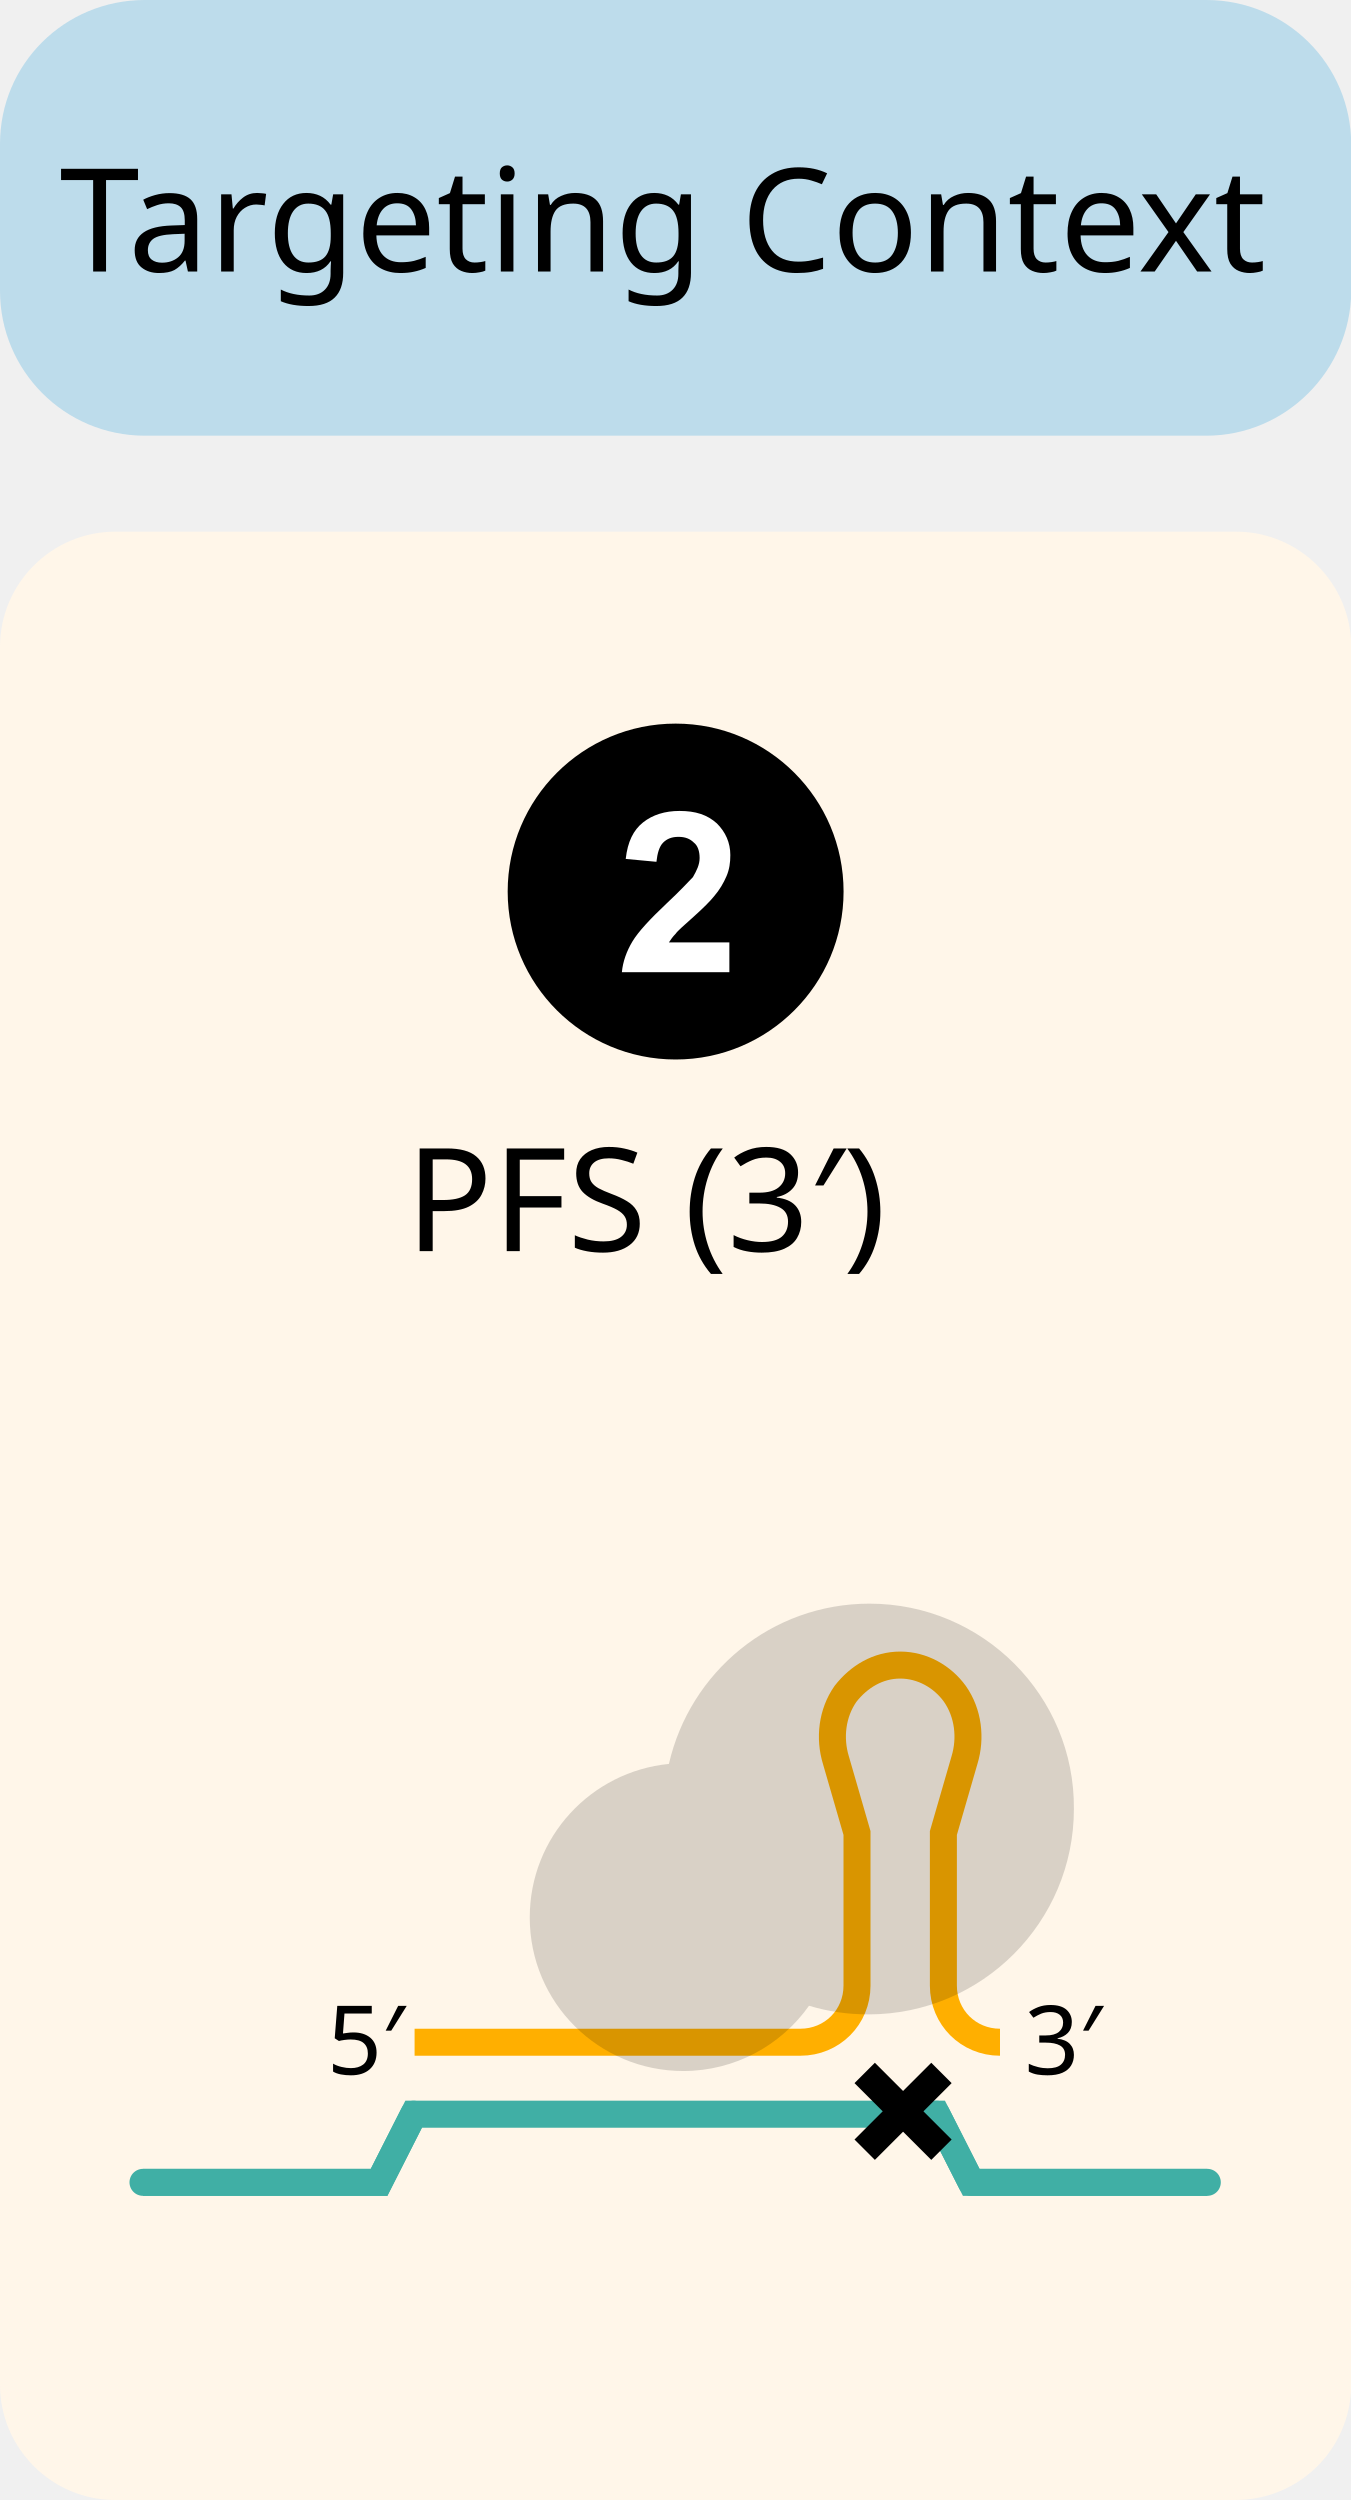
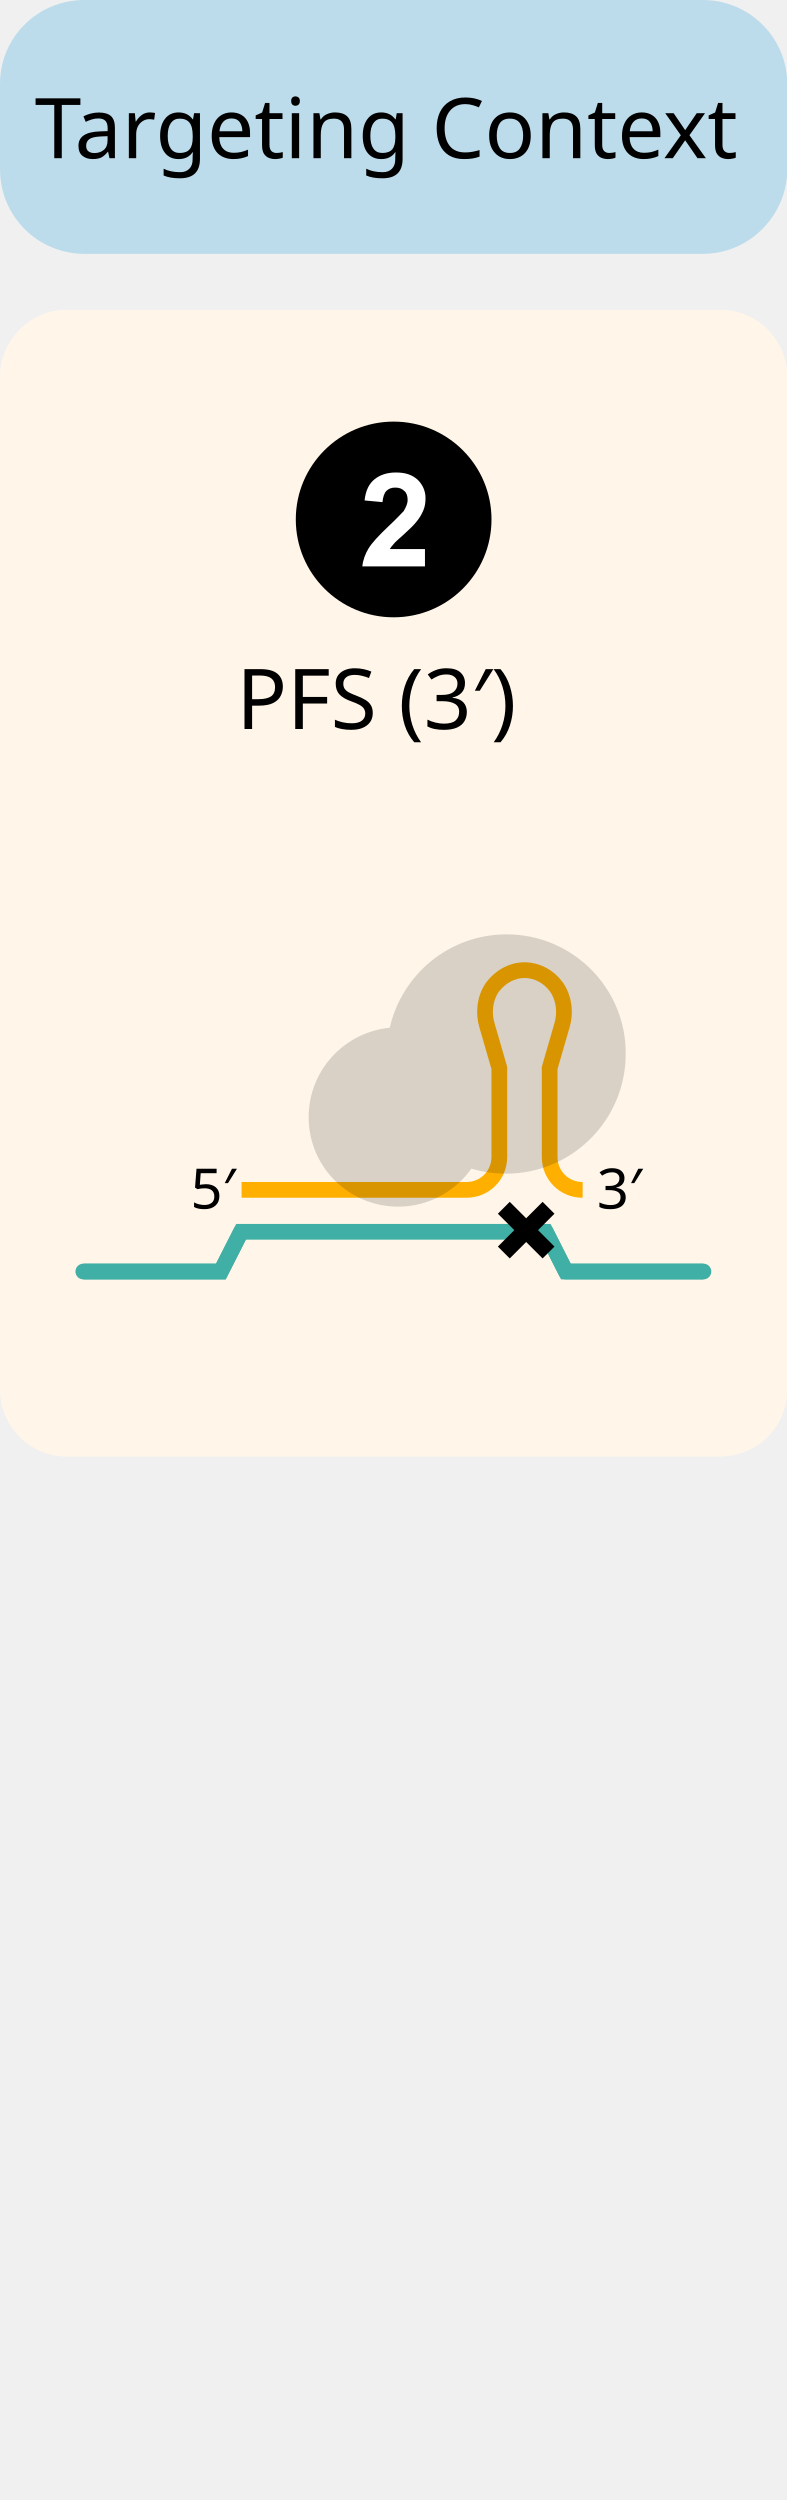
- <svg xmlns="http://www.w3.org/2000/svg" xmlns:xlink="http://www.w3.org/1999/xlink" version="1.1" id="Layer_1" x="0px" y="0px" viewBox="0 0 140.7 260.5" style="enable-background:new 0 0 140.7 260.5;" xml:space="preserve">
+ <svg xmlns="http://www.w3.org/2000/svg" xmlns:xlink="http://www.w3.org/1999/xlink" version="1.1" id="Layer_1" x="0px" y="0px" viewBox="0 0 140.7 447.1" style="enable-background:new 0 0 140.7 447.1;" xml:space="preserve">
  <style type="text/css">
	.st0{fill:none;}
	.st1{fill:#40AFA5;}
- 	.st2{fill:#31CAFD;}
- 	.st3{fill:#AAB8F1;}
- 	.st4{fill:#A2B8FF;}
- 	.st5{fill:#00CEDE;}
- 	.st6{fill:#FF0A00;}
- 	.st7{fill:#BEBEBE;}
- 	.st8{fill:#8F7F1D;}
- 	.st9{fill:#A17800;}
- 	.st10{fill:#FE1600;}
- 	.st11{fill:#C0BCBC;}
- 	.st12{fill:#CFB7BE;}
- 	.st13{fill:#BFBBC9;}
- 	.st14{fill:url(#SVGID_1_);}
- 	.st15{fill:#5857FF;}
- 	.st16{fill:#D31159;}
- 	.st17{fill:#FFAF00;}
- 	.st18{fill:#A09C9A;}
- 	.st19{fill:#006CDE;}
- 	.st20{fill:#6A6B7A;}
- 	.st21{fill:#D6BD0F;}
- 	.st22{fill:#A699AB;}
- 	.st23{fill:#0072BF;}
- 	.st24{fill:#80674E;}
- 	.st25{fill:#F2B300;}
- 	.st26{fill:#4DAAB8;}
- 	.st27{fill:#007B83;}
- 	.st28{fill:#D02A2A;}
- 	.st29{fill:#FFA5AF;}
- 	.st30{fill:#FFF7EA;}
- 	.st31{fill:#FFF7EB;}
- 	.st32{fill:#FFF6F5;}
- 	.st33{fill:#FCFCFC;}
- 	.st34{fill:#8B61FF;}
- 	.st35{fill:#007AFE;}
- 	.st36{fill:#0081DD;}
- 	.st37{fill:#65838D;}
- 	.st38{fill:#00FFB7;}
- 	.st39{fill:#F0DFA8;}
- 	.st40{fill:#FFD8C5;}
- 	.st41{fill:#89F0FF;}
- 	.st42{fill:#BDDCEB;}
- 	.st43{font-family:'Arial-BoldMT';}
- 	.st44{font-size:15px;}
- 	.st45{opacity:0.15;}
- 	.st46{fill:#FFF6E9;}
- 	.st47{fill:none;stroke:#FFAF00;stroke-width:2.256;stroke-miterlimit:10;}
- 	.st48{fill:none;stroke:#D31159;stroke-width:2.814;stroke-miterlimit:10;}
- 	.st49{fill:none;stroke:#5857FF;stroke-width:2.814;stroke-miterlimit:10;}
- 	.st50{fill:none;stroke:#D31159;stroke-width:2.814;stroke-linecap:round;stroke-miterlimit:10;}
- 	.st51{fill:none;stroke:#5857FF;stroke-width:2.814;stroke-linecap:round;stroke-miterlimit:10;}
- 	.st52{fill:none;stroke:#D31159;stroke-width:2.814;stroke-linecap:round;stroke-linejoin:round;stroke-miterlimit:10;}
- 	.st53{fill:none;stroke:#5857FF;stroke-width:2.814;stroke-linecap:round;stroke-linejoin:round;stroke-miterlimit:10;}
- 	.st54{stroke:#000000;stroke-width:1.492;stroke-miterlimit:10;}
- 	.st55{fill:#FFFFFF;}
- 	.st56{fill:none;stroke:#31CAFD;stroke-width:2.5;stroke-miterlimit:10;}
- 	.st57{fill:none;stroke:#FFAF00;stroke-width:2.5;stroke-miterlimit:10;}
- 	.st58{fill:none;stroke:#FF0A00;stroke-width:2.5;stroke-miterlimit:10;}
- 	.st59{fill:none;stroke:#00FFB7;stroke-width:2.5;stroke-miterlimit:10;}
- 	.st60{fill:none;stroke:#8B61FF;stroke-width:2.5;stroke-miterlimit:10;}
- 	.st61{fill:none;stroke:#BEBEBE;stroke-width:2.5;stroke-miterlimit:10;}
- 	.st62{fill:none;stroke:#FF0A00;stroke-width:4.5;stroke-miterlimit:10;}
- 	.st63{fill:none;stroke:#BEBEBE;stroke-width:4.5;stroke-miterlimit:10;}
- 	.st64{fill:none;stroke:#000000;stroke-width:2.5;stroke-miterlimit:10;}
- 	.st65{fill:#413F40;stroke:#003953;stroke-width:5.431579e-02;stroke-miterlimit:10;}
- 	.st66{fill:none;stroke:#D31159;stroke-width:2;stroke-miterlimit:10;}
- 	.st67{fill:none;stroke:#5857FF;stroke-width:2;stroke-miterlimit:10;}
- 	.st68{fill:none;stroke:#D31159;stroke-width:2;stroke-linecap:round;stroke-miterlimit:10;}
- 	.st69{fill:none;stroke:#5857FF;stroke-width:2;stroke-linecap:round;stroke-miterlimit:10;}
- 	.st70{fill:none;stroke:#D31159;stroke-width:2;stroke-linecap:round;stroke-linejoin:round;stroke-miterlimit:10;}
- 	.st71{fill:none;stroke:#5857FF;stroke-width:2;stroke-linecap:round;stroke-linejoin:round;stroke-miterlimit:10;}
- 	.st72{opacity:0.4;fill:none;stroke:#FFAF00;stroke-width:1.716;stroke-miterlimit:10;}
- 	.st73{opacity:0.5;fill:none;stroke:#FFAF00;stroke-width:2;stroke-miterlimit:10;}
- 	.st74{fill:none;stroke:url(#SVGID_00000133524572433479222550000011333720647990399660_);stroke-width:2;stroke-miterlimit:10;}
- 	.st75{fill:none;stroke:url(#SVGID_00000149359239633849481460000009715608411272680879_);stroke-width:2;stroke-miterlimit:10;}
- 	
- 		.st76{fill:none;stroke:url(#SVGID_00000017508387851423888400000017779130108363420347_);stroke-width:2;stroke-linecap:round;stroke-miterlimit:10;}
- 	
- 		.st77{fill:none;stroke:url(#SVGID_00000148646223484175588620000005017123406394441630_);stroke-width:2;stroke-linecap:round;stroke-linejoin:round;stroke-miterlimit:10;}
- 	.st78{fill:none;stroke:url(#SVGID_00000054233437445109942440000001488849460724142734_);stroke-width:2;stroke-miterlimit:10;}
- 	.st79{fill:none;stroke:url(#SVGID_00000091002619652822199170000008168226163027528119_);stroke-width:2;stroke-miterlimit:10;}
- 	
- 		.st80{fill:none;stroke:url(#SVGID_00000005266169553199241870000008770579778306534037_);stroke-width:2;stroke-linecap:round;stroke-miterlimit:10;}
- 	
- 		.st81{fill:none;stroke:url(#SVGID_00000049221341673119246590000006152191882754865562_);stroke-width:2;stroke-linecap:round;stroke-linejoin:round;stroke-miterlimit:10;}
- 	.st82{fill:none;stroke:url(#SVGID_00000132805251737910756410000005619463728173024907_);stroke-width:2;stroke-miterlimit:10;}
- 	.st83{fill:none;stroke:url(#SVGID_00000036931002115648193570000016410937706930990269_);stroke-width:2;stroke-miterlimit:10;}
- 	
- 		.st84{fill:none;stroke:url(#SVGID_00000059307560764608886750000007077787228438044092_);stroke-width:2;stroke-linecap:round;stroke-miterlimit:10;}
- 	
- 		.st85{fill:none;stroke:url(#SVGID_00000116235835137886574560000016286427912351089336_);stroke-width:2;stroke-linecap:round;stroke-linejoin:round;stroke-miterlimit:10;}
- 	.st86{fill:none;stroke:url(#SVGID_00000165945625176900281900000013724441255445574040_);stroke-width:2;stroke-miterlimit:10;}
- 	.st87{fill:none;stroke:url(#SVGID_00000036957758174668933190000001917674208802347161_);stroke-width:2;stroke-miterlimit:10;}
- 	
- 		.st88{fill:none;stroke:url(#SVGID_00000177455123999889897190000018383494589110390190_);stroke-width:2;stroke-linecap:round;stroke-miterlimit:10;}
- 	
- 		.st89{fill:none;stroke:url(#SVGID_00000099622307785424395210000004723935327413866133_);stroke-width:2;stroke-linecap:round;stroke-linejoin:round;stroke-miterlimit:10;}
- 	.st90{opacity:0.25;}
- 	.st91{fill:none;stroke:#003953;stroke-width:2;stroke-miterlimit:10;}
- 	.st92{fill:none;stroke:#003953;stroke-width:2;stroke-linecap:round;stroke-miterlimit:10;}
- 	.st93{fill:none;stroke:url(#SVGID_00000072243705108729721760000002794327418832757434_);stroke-width:2;stroke-miterlimit:10;}
- 	.st94{fill:none;stroke:url(#SVGID_00000169558741798155024840000018220141684886493855_);stroke-width:2;stroke-miterlimit:10;}
- 	
- 		.st95{fill:none;stroke:url(#SVGID_00000030451884475212307090000002471822768627893438_);stroke-width:2;stroke-linecap:round;stroke-miterlimit:10;}
- 	
- 		.st96{fill:none;stroke:url(#SVGID_00000012448854913087114010000003377211429970387882_);stroke-width:2;stroke-linecap:round;stroke-miterlimit:10;}
- 	.st97{fill:none;stroke:url(#SVGID_00000129904092316564433740000002447722481641892024_);stroke-width:2;stroke-miterlimit:10;}
- 	.st98{fill:none;stroke:url(#SVGID_00000136372616879329851310000003494125582362967481_);stroke-width:2;stroke-miterlimit:10;}
- 	
- 		.st99{fill:none;stroke:url(#SVGID_00000036952642262653206440000017851279348925193138_);stroke-width:2;stroke-linecap:round;stroke-miterlimit:10;}
- 	
- 		.st100{fill:none;stroke:url(#SVGID_00000018214000961507846670000003094708066865625237_);stroke-width:2;stroke-linecap:round;stroke-linejoin:round;stroke-miterlimit:10;}
- 	.st101{fill:none;stroke:url(#SVGID_00000125575764596096582830000008007124248024579220_);stroke-width:2;stroke-miterlimit:10;}
- 	.st102{fill:none;stroke:url(#SVGID_00000165192695525647477650000001001075472059735473_);stroke-width:2;stroke-miterlimit:10;}
- 	
- 		.st103{fill:none;stroke:url(#SVGID_00000083772985410295321460000007555748499477128345_);stroke-width:2;stroke-linecap:round;stroke-miterlimit:10;}
- 	
- 		.st104{fill:none;stroke:url(#SVGID_00000011745151012645247870000000165173869616643262_);stroke-width:2;stroke-linecap:round;stroke-linejoin:round;stroke-miterlimit:10;}
- 	.st105{fill:none;stroke:#FFAF00;stroke-width:2.814;stroke-miterlimit:10;}
- 	
- 		.st106{fill:none;stroke:url(#SVGID_00000128450444945294498580000003402084690358712707_);stroke-width:2.814;stroke-miterlimit:10;}
- 	
- 		.st107{fill:none;stroke:url(#SVGID_00000102531050904837823540000004132704950269703060_);stroke-width:2.814;stroke-linecap:round;stroke-miterlimit:10;}
- 	
- 		.st108{fill:none;stroke:url(#SVGID_00000021806515321821014580000012683038087639312826_);stroke-width:2.814;stroke-linecap:round;stroke-linejoin:round;stroke-miterlimit:10;}
- 	.st109{fill:none;stroke:#000000;stroke-width:3;stroke-miterlimit:10;}
- 	
- 		.st110{fill:none;stroke:url(#SVGID_00000126282289365202336230000001671579060797374886_);stroke-width:2.814;stroke-linecap:round;stroke-miterlimit:10;}
- 	
- 		.st111{fill:none;stroke:url(#SVGID_00000104670291390506613190000009278268288499853970_);stroke-width:2.814;stroke-miterlimit:10;}
- 	
- 		.st112{fill:none;stroke:url(#SVGID_00000101796504176192040820000009559227745236039347_);stroke-width:2.814;stroke-linecap:round;stroke-miterlimit:10;}
- 	
- 		.st113{fill:none;stroke:url(#SVGID_00000065055877128042970680000015878701839436276887_);stroke-width:2.814;stroke-linecap:round;stroke-linejoin:round;stroke-miterlimit:10;}
- 	
- 		.st114{fill:none;stroke:url(#SVGID_00000024683992269332261460000010626453014535241396_);stroke-width:2.814;stroke-miterlimit:10;}
- 	
- 		.st115{fill:none;stroke:url(#SVGID_00000042710397199199411450000006060697853597115823_);stroke-width:2.814;stroke-linecap:round;stroke-miterlimit:10;}
- 	
- 		.st116{fill:none;stroke:url(#SVGID_00000002381172879127341780000014123511278417065344_);stroke-width:2.814;stroke-linecap:round;stroke-linejoin:round;stroke-miterlimit:10;}
- 	.st117{fill:none;stroke:url(#SVGID_00000029762090997472991780000003828183355332517805_);stroke-width:2;stroke-miterlimit:10;}
- 	.st118{fill:none;stroke:url(#SVGID_00000158708338219472721360000005978529446189273273_);stroke-width:2;stroke-miterlimit:10;}
- 	
- 		.st119{fill:none;stroke:url(#SVGID_00000174598370417062734570000010265212607866425258_);stroke-width:2;stroke-linecap:round;stroke-miterlimit:10;}
- 	
- 		.st120{fill:none;stroke:url(#SVGID_00000048489020840707670540000002044088099461171355_);stroke-width:2;stroke-linecap:round;stroke-miterlimit:10;}
- 	.st121{fill:none;stroke:url(#SVGID_00000105386987089850693460000001242321211890398621_);stroke-width:2;stroke-miterlimit:10;}
- 	.st122{fill:none;stroke:url(#SVGID_00000029034641887913438870000013301286029637408180_);stroke-width:2;stroke-miterlimit:10;}
- 	
- 		.st123{fill:none;stroke:url(#SVGID_00000116938035987359506430000017350331793458381198_);stroke-width:2;stroke-linecap:round;stroke-miterlimit:10;}
- 	
- 		.st124{fill:none;stroke:url(#SVGID_00000002384892925723240240000015843491973230852006_);stroke-width:2;stroke-linecap:round;stroke-linejoin:round;stroke-miterlimit:10;}
- 	.st125{fill:none;stroke:url(#SVGID_00000128452975314915455480000010401714680174432136_);stroke-width:2;stroke-miterlimit:10;}
- 	.st126{fill:none;stroke:url(#SVGID_00000005987162092659553620000008020549663942183824_);stroke-width:2;stroke-miterlimit:10;}
- 	
- 		.st127{fill:none;stroke:url(#SVGID_00000105419642934718460680000006465304226761517986_);stroke-width:2;stroke-linecap:round;stroke-miterlimit:10;}
- 	
- 		.st128{fill:none;stroke:url(#SVGID_00000106862511353890508250000014999925715088425881_);stroke-width:2;stroke-linecap:round;stroke-linejoin:round;stroke-miterlimit:10;}
- 	.st129{fill:none;stroke:url(#SVGID_00000004545768470644163200000006417759375355846075_);stroke-width:2;stroke-miterlimit:10;}
- 	.st130{fill:none;stroke:url(#SVGID_00000164508487293950352930000008051557577519417752_);stroke-width:2;stroke-miterlimit:10;}
- 	
- 		.st131{fill:none;stroke:url(#SVGID_00000105388192059590812430000001972627512475504026_);stroke-width:2;stroke-linecap:round;stroke-miterlimit:10;}
- 	
- 		.st132{fill:none;stroke:url(#SVGID_00000056401080110696996960000011138559601577890231_);stroke-width:2;stroke-linecap:round;stroke-linejoin:round;stroke-miterlimit:10;}
- 	.st133{fill:none;stroke:url(#SVGID_00000080891519421568866760000006696183247330667137_);stroke-width:2;stroke-miterlimit:10;}
- 	.st134{fill:none;stroke:url(#SVGID_00000124144983634927494870000013959154765548880518_);stroke-width:2;stroke-miterlimit:10;}
- 	
- 		.st135{fill:none;stroke:url(#SVGID_00000031172876321246298500000012178662873810339246_);stroke-width:2;stroke-linecap:round;stroke-miterlimit:10;}
- 	
- 		.st136{fill:none;stroke:url(#SVGID_00000009586864517225529750000001214249012471408810_);stroke-width:2;stroke-linecap:round;stroke-linejoin:round;stroke-miterlimit:10;}
- 	.st137{fill:none;stroke:url(#SVGID_00000156566052218218977120000011259696388576525447_);stroke-width:2;stroke-miterlimit:10;}
- 	.st138{fill:none;stroke:url(#SVGID_00000034049136408255104330000012811501602778823854_);stroke-width:2;stroke-miterlimit:10;}
- 	
- 		.st139{fill:none;stroke:url(#SVGID_00000144310466433984088050000004304918865287042186_);stroke-width:2;stroke-linecap:round;stroke-miterlimit:10;}
- 	
- 		.st140{fill:none;stroke:url(#SVGID_00000015354570081638838630000001529294230138142379_);stroke-width:2;stroke-linecap:round;stroke-linejoin:round;stroke-miterlimit:10;}
- 	.st141{fill:none;stroke:url(#SVGID_00000140015637417535959260000013881445009127057342_);stroke-width:2;stroke-miterlimit:10;}
- 	.st142{fill:none;stroke:url(#SVGID_00000026153146066126889110000014155623438964242618_);stroke-width:2;stroke-miterlimit:10;}
- 	
- 		.st143{fill:none;stroke:url(#SVGID_00000146470552433780101230000003131172842333243018_);stroke-width:2;stroke-linecap:round;stroke-miterlimit:10;}
- 	
- 		.st144{fill:none;stroke:url(#SVGID_00000028305212209450547740000007733250915195893408_);stroke-width:2;stroke-linecap:round;stroke-linejoin:round;stroke-miterlimit:10;}
- 	
- 		.st145{fill:none;stroke:url(#SVGID_00000015338226160360811040000005748470712855794352_);stroke-width:2.814;stroke-miterlimit:10;}
- 	
- 		.st146{fill:none;stroke:url(#SVGID_00000132808199572867121290000000740166890333012155_);stroke-width:2.814;stroke-linecap:round;stroke-miterlimit:10;}
- 	
- 		.st147{fill:none;stroke:url(#SVGID_00000140706448791166478170000007920065315811825578_);stroke-width:2.814;stroke-linecap:round;stroke-linejoin:round;stroke-miterlimit:10;}
- 	.st148{font-size:10px;}
- 	
- 		.st149{fill:none;stroke:url(#SVGID_00000127039147239623526930000015691397282436985779_);stroke-width:2.814;stroke-miterlimit:10;}
- 	
- 		.st150{fill:none;stroke:url(#SVGID_00000156576175929638851570000013060715228841799353_);stroke-width:2.814;stroke-linecap:round;stroke-miterlimit:10;}
- 	
- 		.st151{fill:none;stroke:url(#SVGID_00000114781859305449214140000001114681875812610200_);stroke-width:2.814;stroke-linecap:round;stroke-linejoin:round;stroke-miterlimit:10;}
- 	
- 		.st152{fill:none;stroke:url(#SVGID_00000145052815531663906260000005155597155426433685_);stroke-width:2.814;stroke-linecap:round;stroke-miterlimit:10;}
- 	
- 		.st153{fill:none;stroke:url(#SVGID_00000063630963956497911980000015600691115057416123_);stroke-width:2.814;stroke-miterlimit:10;}
- 	
- 		.st154{fill:none;stroke:url(#SVGID_00000121259725621964887260000004034460088270273694_);stroke-width:2.814;stroke-linecap:round;stroke-miterlimit:10;}
- 	
- 		.st155{fill:none;stroke:url(#SVGID_00000082336495731214649990000002791432791582098600_);stroke-width:2.814;stroke-linecap:round;stroke-linejoin:round;stroke-miterlimit:10;}
- 	
- 		.st156{fill:none;stroke:url(#SVGID_00000047018913872600402260000015592974816358797738_);stroke-width:2.814;stroke-miterlimit:10;}
- 	
- 		.st157{fill:none;stroke:url(#SVGID_00000163781982451505413250000006226549011515928461_);stroke-width:2.814;stroke-linecap:round;stroke-miterlimit:10;}
- 	
- 		.st158{fill:none;stroke:url(#SVGID_00000170270929785869768670000018349492003235876998_);stroke-width:2.814;stroke-linecap:round;stroke-linejoin:round;stroke-miterlimit:10;}
+ 	.st2{fill:#FFF6E9;}
+ 	.st3{fill:#31CAFD;}
+ 	.st4{fill:#AAB8F1;}
+ 	.st5{fill:#A2B8FF;}
+ 	.st6{fill:#00CEDE;}
+ 	.st7{fill:#FF0A00;}
+ 	.st8{fill:#BEBEBE;}
+ 	.st9{fill:#8F7F1D;}
+ 	.st10{fill:#A17800;}
+ 	.st11{fill:#FE1600;}
+ 	.st12{fill:#C0BCBC;}
+ 	.st13{fill:#CFB7BE;}
+ 	.st14{fill:#BFBBC9;}
+ 	.st15{fill:url(#SVGID_1_);}
+ 	.st16{fill:#5857FF;}
+ 	.st17{fill:#D31159;}
+ 	.st18{fill:#FFAF00;}
+ 	.st19{fill:#A09C9A;}
+ 	.st20{fill:#006CDE;}
+ 	.st21{fill:#6A6B7A;}
+ 	.st22{fill:#D6BD0F;}
+ 	.st23{fill:#A699AB;}
+ 	.st24{fill:#0072BF;}
+ 	.st25{fill:#80674E;}
+ 	.st26{fill:#F2B300;}
+ 	.st27{fill:#4DAAB8;}
+ 	.st28{fill:#007B83;}
+ 	.st29{fill:#D02A2A;}
+ 	.st30{fill:#FFA5AF;}
+ 	.st31{fill:#FFF7EA;}
+ 	.st32{fill:#FFF7EB;}
+ 	.st33{fill:#FFF6F5;}
+ 	.st34{fill:#FCFCFC;}
+ 	.st35{fill:#8B61FF;}
+ 	.st36{fill:#007AFE;}
+ 	.st37{fill:#0081DD;}
+ 	.st38{fill:#65838D;}
+ 	.st39{fill:#00FFB7;}
+ 	.st40{fill:#F0DFA8;}
+ 	.st41{fill:#FFD8C5;}
+ 	.st42{fill:#89F0FF;}
+ 	.st43{opacity:0.15;}
+ 	.st44{fill:none;stroke:#FFAF00;stroke-width:2.256;stroke-miterlimit:10;}
+ 	.st45{fill:none;stroke:#D31159;stroke-width:2.814;stroke-miterlimit:10;}
+ 	.st46{fill:none;stroke:#5857FF;stroke-width:2.814;stroke-miterlimit:10;}
+ 	.st47{fill:none;stroke:#D31159;stroke-width:2.814;stroke-linecap:round;stroke-miterlimit:10;}
+ 	.st48{fill:none;stroke:#5857FF;stroke-width:2.814;stroke-linecap:round;stroke-miterlimit:10;}
+ 	.st49{fill:none;stroke:#D31159;stroke-width:2.814;stroke-linecap:round;stroke-linejoin:round;stroke-miterlimit:10;}
+ 	.st50{fill:none;stroke:#5857FF;stroke-width:2.814;stroke-linecap:round;stroke-linejoin:round;stroke-miterlimit:10;}
+ 	.st51{stroke:#000000;stroke-width:1.492;stroke-miterlimit:10;}
+ 	.st52{fill:#FFFFFF;}
+ 	.st53{fill:none;stroke:#31CAFD;stroke-width:2.5;stroke-miterlimit:10;}
+ 	.st54{fill:none;stroke:#FFAF00;stroke-width:2.5;stroke-miterlimit:10;}
+ 	.st55{fill:none;stroke:#FF0A00;stroke-width:2.5;stroke-miterlimit:10;}
+ 	.st56{fill:none;stroke:#00FFB7;stroke-width:2.5;stroke-miterlimit:10;}
+ 	.st57{fill:none;stroke:#8B61FF;stroke-width:2.5;stroke-miterlimit:10;}
+ 	.st58{fill:none;stroke:#BEBEBE;stroke-width:2.5;stroke-miterlimit:10;}
+ 	.st59{fill:none;stroke:#FF0A00;stroke-width:4.5;stroke-miterlimit:10;}
+ 	.st60{fill:none;stroke:#BEBEBE;stroke-width:4.5;stroke-miterlimit:10;}
+ 	.st61{fill:none;stroke:#000000;stroke-width:2.5;stroke-miterlimit:10;}
+ 	.st62{fill:#413F40;stroke:#003953;stroke-width:5.431579e-02;stroke-miterlimit:10;}
+ 	.st63{fill:none;stroke:#D31159;stroke-width:2;stroke-miterlimit:10;}
+ 	.st64{fill:none;stroke:#5857FF;stroke-width:2;stroke-miterlimit:10;}
+ 	.st65{fill:none;stroke:#D31159;stroke-width:2;stroke-linecap:round;stroke-miterlimit:10;}
+ 	.st66{fill:none;stroke:#5857FF;stroke-width:2;stroke-linecap:round;stroke-miterlimit:10;}
+ 	.st67{fill:none;stroke:#D31159;stroke-width:2;stroke-linecap:round;stroke-linejoin:round;stroke-miterlimit:10;}
+ 	.st68{fill:none;stroke:#5857FF;stroke-width:2;stroke-linecap:round;stroke-linejoin:round;stroke-miterlimit:10;}
+ 	.st69{opacity:0.4;fill:none;stroke:#FFAF00;stroke-width:1.716;stroke-miterlimit:10;}
+ 	.st70{fill:#BDDCEB;}
+ 	.st71{opacity:0.5;fill:none;stroke:#FFAF00;stroke-width:2;stroke-miterlimit:10;}
+ 	.st72{fill:none;stroke:url(#SVGID_00000065776898555303101290000014973784157160197813_);stroke-width:2;stroke-miterlimit:10;}
+ 	.st73{fill:none;stroke:url(#SVGID_00000103975655368464227780000007556840131862315700_);stroke-width:2;stroke-miterlimit:10;}
+ 	
+ 		.st74{fill:none;stroke:url(#SVGID_00000002377688986318599440000005323603802852150918_);stroke-width:2;stroke-linecap:round;stroke-miterlimit:10;}
+ 	
+ 		.st75{fill:none;stroke:url(#SVGID_00000082366355301475801100000001227333626734800001_);stroke-width:2;stroke-linecap:round;stroke-linejoin:round;stroke-miterlimit:10;}
+ 	.st76{fill:none;stroke:url(#SVGID_00000171686867481284056180000005949658997158939835_);stroke-width:2;stroke-miterlimit:10;}
+ 	.st77{fill:none;stroke:url(#SVGID_00000123410722569649900490000006702778637586057654_);stroke-width:2;stroke-miterlimit:10;}
+ 	
+ 		.st78{fill:none;stroke:url(#SVGID_00000054259282920861188530000007434476731723754418_);stroke-width:2;stroke-linecap:round;stroke-miterlimit:10;}
+ 	
+ 		.st79{fill:none;stroke:url(#SVGID_00000065783436754446001550000014617154070003121578_);stroke-width:2;stroke-linecap:round;stroke-linejoin:round;stroke-miterlimit:10;}
+ 	.st80{fill:none;stroke:url(#SVGID_00000119810080123021212970000011281136566444437161_);stroke-width:2;stroke-miterlimit:10;}
+ 	.st81{fill:none;stroke:url(#SVGID_00000084513970243800316140000007036742013961590406_);stroke-width:2;stroke-miterlimit:10;}
+ 	
+ 		.st82{fill:none;stroke:url(#SVGID_00000025443955892284955890000011940145691066257842_);stroke-width:2;stroke-linecap:round;stroke-miterlimit:10;}
+ 	
+ 		.st83{fill:none;stroke:url(#SVGID_00000029023124675940647990000004520407863784703662_);stroke-width:2;stroke-linecap:round;stroke-linejoin:round;stroke-miterlimit:10;}
+ 	.st84{fill:none;stroke:url(#SVGID_00000032631122857693320700000016764622892428559532_);stroke-width:2;stroke-miterlimit:10;}
+ 	.st85{fill:none;stroke:url(#SVGID_00000108999639826001329000000010156710869662829246_);stroke-width:2;stroke-miterlimit:10;}
+ 	
+ 		.st86{fill:none;stroke:url(#SVGID_00000127039834641321821080000001314634667050871476_);stroke-width:2;stroke-linecap:round;stroke-miterlimit:10;}
+ 	
+ 		.st87{fill:none;stroke:url(#SVGID_00000019680460903938319820000008563054418532369812_);stroke-width:2;stroke-linecap:round;stroke-linejoin:round;stroke-miterlimit:10;}
+ 	.st88{opacity:0.25;}
+ 	.st89{fill:none;stroke:#003953;stroke-width:2;stroke-miterlimit:10;}
+ 	.st90{fill:none;stroke:#003953;stroke-width:2;stroke-linecap:round;stroke-miterlimit:10;}
+ 	.st91{fill:none;stroke:url(#SVGID_00000082339749114995081720000002924016751920931237_);stroke-width:2;stroke-miterlimit:10;}
+ 	.st92{fill:none;stroke:url(#SVGID_00000104703647401574831390000004380868056667859362_);stroke-width:2;stroke-miterlimit:10;}
+ 	
+ 		.st93{fill:none;stroke:url(#SVGID_00000078019739036172258820000001127840842101472933_);stroke-width:2;stroke-linecap:round;stroke-miterlimit:10;}
+ 	
+ 		.st94{fill:none;stroke:url(#SVGID_00000172438236712375198490000003702989244854331014_);stroke-width:2;stroke-linecap:round;stroke-miterlimit:10;}
+ 	.st95{fill:none;stroke:url(#SVGID_00000116204156170497764160000014251149894457847183_);stroke-width:2;stroke-miterlimit:10;}
+ 	.st96{fill:none;stroke:url(#SVGID_00000009592431153608376910000003297034041777132454_);stroke-width:2;stroke-miterlimit:10;}
+ 	
+ 		.st97{fill:none;stroke:url(#SVGID_00000082331485946131276630000017408960072738509239_);stroke-width:2;stroke-linecap:round;stroke-miterlimit:10;}
+ 	
+ 		.st98{fill:none;stroke:url(#SVGID_00000074430094829726847730000016549440232376282287_);stroke-width:2;stroke-linecap:round;stroke-linejoin:round;stroke-miterlimit:10;}
+ 	.st99{fill:none;stroke:url(#SVGID_00000163763304089674888830000003215996516084123826_);stroke-width:2;stroke-miterlimit:10;}
+ 	.st100{fill:none;stroke:url(#SVGID_00000118388667714448414880000012049592734889130124_);stroke-width:2;stroke-miterlimit:10;}
+ 	
+ 		.st101{fill:none;stroke:url(#SVGID_00000134946959594838009250000012861541472141958835_);stroke-width:2;stroke-linecap:round;stroke-miterlimit:10;}
+ 	
+ 		.st102{fill:none;stroke:url(#SVGID_00000036236883643143182800000013878078066711576218_);stroke-width:2;stroke-linecap:round;stroke-linejoin:round;stroke-miterlimit:10;}
+ 	.st103{fill:none;stroke:#FFAF00;stroke-width:2.814;stroke-miterlimit:10;}
+ 	
+ 		.st104{fill:none;stroke:url(#SVGID_00000054241395079477855620000011118970519948701313_);stroke-width:2.814;stroke-miterlimit:10;}
+ 	
+ 		.st105{fill:none;stroke:url(#SVGID_00000166644442985188468910000012671026290630835619_);stroke-width:2.814;stroke-linecap:round;stroke-miterlimit:10;}
+ 	
+ 		.st106{fill:none;stroke:url(#SVGID_00000134952239481669756330000018075206081548544900_);stroke-width:2.814;stroke-linecap:round;stroke-linejoin:round;stroke-miterlimit:10;}
+ 	.st107{fill:none;stroke:#000000;stroke-width:3;stroke-miterlimit:10;}
+ 	
+ 		.st108{fill:none;stroke:url(#SVGID_00000182517913818225021400000003488206199375010976_);stroke-width:2.814;stroke-linecap:round;stroke-miterlimit:10;}
+ 	
+ 		.st109{fill:none;stroke:url(#SVGID_00000013885539368627818840000013313291872224809134_);stroke-width:2.814;stroke-miterlimit:10;}
+ 	
+ 		.st110{fill:none;stroke:url(#SVGID_00000078748021944689891090000004740839185385329589_);stroke-width:2.814;stroke-linecap:round;stroke-miterlimit:10;}
+ 	
+ 		.st111{fill:none;stroke:url(#SVGID_00000101092591274444551380000016116227672517416095_);stroke-width:2.814;stroke-linecap:round;stroke-linejoin:round;stroke-miterlimit:10;}
+ 	
+ 		.st112{fill:none;stroke:url(#SVGID_00000158011802660756446760000002244019137757195199_);stroke-width:2.814;stroke-miterlimit:10;}
+ 	
+ 		.st113{fill:none;stroke:url(#SVGID_00000098193549253036431370000004206258880168665994_);stroke-width:2.814;stroke-linecap:round;stroke-miterlimit:10;}
+ 	
+ 		.st114{fill:none;stroke:url(#SVGID_00000116208791172164221570000010789211875961208963_);stroke-width:2.814;stroke-linecap:round;stroke-linejoin:round;stroke-miterlimit:10;}
+ 	.st115{fill:none;stroke:url(#SVGID_00000052064311691645107910000003350607545467411094_);stroke-width:2;stroke-miterlimit:10;}
+ 	.st116{fill:none;stroke:url(#SVGID_00000095332725225855773830000004703485340958942619_);stroke-width:2;stroke-miterlimit:10;}
+ 	
+ 		.st117{fill:none;stroke:url(#SVGID_00000048502780653443356100000017490486573407534002_);stroke-width:2;stroke-linecap:round;stroke-miterlimit:10;}
+ 	
+ 		.st118{fill:none;stroke:url(#SVGID_00000150805608957325766020000014945826534673564830_);stroke-width:2;stroke-linecap:round;stroke-miterlimit:10;}
+ 	.st119{fill:none;stroke:url(#SVGID_00000048475642742246447480000016386777384053802645_);stroke-width:2;stroke-miterlimit:10;}
+ 	.st120{fill:none;stroke:url(#SVGID_00000044152507520995685230000018191220138309156758_);stroke-width:2;stroke-miterlimit:10;}
+ 	
+ 		.st121{fill:none;stroke:url(#SVGID_00000066500728443448848930000011872329850107287186_);stroke-width:2;stroke-linecap:round;stroke-miterlimit:10;}
+ 	
+ 		.st122{fill:none;stroke:url(#SVGID_00000134225971745023058510000009197021492564624822_);stroke-width:2;stroke-linecap:round;stroke-miterlimit:10;}
+ 	.st123{fill:none;stroke:url(#SVGID_00000010290968871865950370000003034090367664655019_);stroke-width:2;stroke-miterlimit:10;}
+ 	.st124{fill:none;stroke:url(#SVGID_00000176016192886861886010000005142703207700804493_);stroke-width:2;stroke-miterlimit:10;}
+ 	
+ 		.st125{fill:none;stroke:url(#SVGID_00000153683285452073579850000014550678532832755861_);stroke-width:2;stroke-linecap:round;stroke-miterlimit:10;}
+ 	
+ 		.st126{fill:none;stroke:url(#SVGID_00000080205301774940835450000007546427570119932607_);stroke-width:2;stroke-linecap:round;stroke-linejoin:round;stroke-miterlimit:10;}
+ 	.st127{fill:none;stroke:url(#SVGID_00000132079235505306388250000009112959620274506901_);stroke-width:2;stroke-miterlimit:10;}
+ 	.st128{fill:none;stroke:url(#SVGID_00000183956488304677128150000016318370017078550420_);stroke-width:2;stroke-miterlimit:10;}
+ 	
+ 		.st129{fill:none;stroke:url(#SVGID_00000026859233581421487880000007604791393558829491_);stroke-width:2;stroke-linecap:round;stroke-miterlimit:10;}
+ 	
+ 		.st130{fill:none;stroke:url(#SVGID_00000000211472645052491460000011599287547150256055_);stroke-width:2;stroke-linecap:round;stroke-linejoin:round;stroke-miterlimit:10;}
+ 	.st131{fill:none;stroke:url(#SVGID_00000167376836251175967610000003751206472774559657_);stroke-width:2;stroke-miterlimit:10;}
+ 	.st132{fill:none;stroke:url(#SVGID_00000159465192151291508900000014316921439366708104_);stroke-width:2;stroke-miterlimit:10;}
+ 	
+ 		.st133{fill:none;stroke:url(#SVGID_00000050624709839597794810000000302678311577019056_);stroke-width:2;stroke-linecap:round;stroke-miterlimit:10;}
+ 	
+ 		.st134{fill:none;stroke:url(#SVGID_00000104676344181769707540000005488922318489957782_);stroke-width:2;stroke-linecap:round;stroke-linejoin:round;stroke-miterlimit:10;}
+ 	.st135{fill:none;stroke:url(#SVGID_00000090271041596604221800000010662856976143590550_);stroke-width:2;stroke-miterlimit:10;}
+ 	.st136{fill:none;stroke:url(#SVGID_00000009562891787715367600000007297037648017373841_);stroke-width:2;stroke-miterlimit:10;}
+ 	
+ 		.st137{fill:none;stroke:url(#SVGID_00000090289094338228238210000010422126900678872713_);stroke-width:2;stroke-linecap:round;stroke-miterlimit:10;}
+ 	
+ 		.st138{fill:none;stroke:url(#SVGID_00000005945258474013734170000000551517149742413502_);stroke-width:2;stroke-linecap:round;stroke-linejoin:round;stroke-miterlimit:10;}
+ 	.st139{fill:none;stroke:url(#SVGID_00000069365271488459706450000001866571629930780095_);stroke-width:2;stroke-miterlimit:10;}
+ 	.st140{fill:none;stroke:url(#SVGID_00000121259839130873164780000000134140607459586965_);stroke-width:2;stroke-miterlimit:10;}
+ 	
+ 		.st141{fill:none;stroke:url(#SVGID_00000159437697208251042890000014785242152574009765_);stroke-width:2;stroke-linecap:round;stroke-miterlimit:10;}
+ 	
+ 		.st142{fill:none;stroke:url(#SVGID_00000080170792861440302780000007285445949879723185_);stroke-width:2;stroke-linecap:round;stroke-linejoin:round;stroke-miterlimit:10;}
+ 	.st143{fill:none;stroke:url(#SVGID_00000175297098461470075530000011279607162064525188_);stroke-width:2;stroke-miterlimit:10;}
+ 	.st144{fill:none;stroke:url(#SVGID_00000000907574341686422910000001289921200780302218_);stroke-width:2;stroke-miterlimit:10;}
+ 	
+ 		.st145{fill:none;stroke:url(#SVGID_00000058582782806074261130000017944464763867534758_);stroke-width:2;stroke-linecap:round;stroke-miterlimit:10;}
+ 	
+ 		.st146{fill:none;stroke:url(#SVGID_00000022558430089790480520000008626923868757834387_);stroke-width:2;stroke-linecap:round;stroke-linejoin:round;stroke-miterlimit:10;}
+ 	
+ 		.st147{fill:none;stroke:url(#SVGID_00000021085831403842659050000015576068526624463036_);stroke-width:2.814;stroke-miterlimit:10;}
+ 	
+ 		.st148{fill:none;stroke:url(#SVGID_00000032616106908115559420000010005074163694953900_);stroke-width:2.814;stroke-linecap:round;stroke-miterlimit:10;}
+ 	
+ 		.st149{fill:none;stroke:url(#SVGID_00000021823386186446306090000010705748340584952766_);stroke-width:2.814;stroke-linecap:round;stroke-linejoin:round;stroke-miterlimit:10;}
+ 	.st150{font-family:'Arial-BoldMT';}
+ 	.st151{font-size:15px;}
+ 	.st152{font-size:10px;}
+ 	
+ 		.st153{fill:none;stroke:url(#SVGID_00000146483343245971443250000005656566864235248010_);stroke-width:2.814;stroke-miterlimit:10;}
+ 	
+ 		.st154{fill:none;stroke:url(#SVGID_00000102539300194379824900000014144052290870407605_);stroke-width:2.814;stroke-linecap:round;stroke-miterlimit:10;}
+ 	
+ 		.st155{fill:none;stroke:url(#SVGID_00000169555155033139398050000004048273682905899137_);stroke-width:2.814;stroke-linecap:round;stroke-linejoin:round;stroke-miterlimit:10;}
+ 	
+ 		.st156{fill:none;stroke:url(#SVGID_00000105424408303268292070000000995069697336522914_);stroke-width:2.814;stroke-linecap:round;stroke-miterlimit:10;}
+ 	
+ 		.st157{fill:none;stroke:url(#SVGID_00000149377882151880965130000003508164469160993458_);stroke-width:2.814;stroke-miterlimit:10;}
+ 	
+ 		.st158{fill:none;stroke:url(#SVGID_00000047760402523830636480000018003515859225747380_);stroke-width:2.814;stroke-linecap:round;stroke-miterlimit:10;}
+ 	
+ 		.st159{fill:none;stroke:url(#SVGID_00000031920611437846730170000008557846892028631731_);stroke-width:2.814;stroke-linecap:round;stroke-linejoin:round;stroke-miterlimit:10;}
+ 	
+ 		.st160{fill:none;stroke:url(#SVGID_00000047767548077796120290000008766001055555597235_);stroke-width:2.814;stroke-miterlimit:10;}
+ 	
+ 		.st161{fill:none;stroke:url(#SVGID_00000021840702812206838650000014994800878924460432_);stroke-width:2.814;stroke-linecap:round;stroke-miterlimit:10;}
+ 	
+ 		.st162{fill:none;stroke:url(#SVGID_00000054966060892140045290000003531248091506738054_);stroke-width:2.814;stroke-linecap:round;stroke-linejoin:round;stroke-miterlimit:10;}
+ 	
+ 		.st163{fill:none;stroke:url(#SVGID_00000177468889509709931880000001131459701104409527_);stroke-width:2.814;stroke-miterlimit:10;}
+ 	
+ 		.st164{fill:none;stroke:url(#SVGID_00000023283103551574499760000016524687722287870086_);stroke-width:2.814;stroke-linecap:round;stroke-miterlimit:10;}
+ 	
+ 		.st165{fill:none;stroke:url(#SVGID_00000008118215761385410180000017720650622478876545_);stroke-width:2.814;stroke-linecap:round;stroke-linejoin:round;stroke-miterlimit:10;}
+ 	
+ 		.st166{fill:none;stroke:url(#SVGID_00000065764735476370796700000010686008651283476111_);stroke-width:2.814;stroke-miterlimit:10;}
+ 	
+ 		.st167{fill:none;stroke:url(#SVGID_00000078040938530069495650000003990086273844682142_);stroke-width:2.814;stroke-linecap:round;stroke-miterlimit:10;}
+ 	
+ 		.st168{fill:none;stroke:url(#SVGID_00000156569089489095481620000004528251504154173354_);stroke-width:2.814;stroke-linecap:round;stroke-linejoin:round;stroke-miterlimit:10;}
+ 	.st169{fill:#292D39;}
</style>
-   <pattern x="-1563.1" y="-187.3" width="47.6" height="47.6" patternUnits="userSpaceOnUse" id="New_Pattern_Swatch_6" viewBox="0 -47.6 47.6 47.6" style="overflow:visible;">
+   <pattern x="-1563.1" y="285" width="47.6" height="47.6" patternUnits="userSpaceOnUse" id="New_Pattern_Swatch_6" viewBox="0 -47.6 47.6 47.6" style="overflow:visible;">
    <g>
      <rect y="-47.6" class="st0" width="47.6" height="47.6" />
      <rect y="-47.6" class="st1" width="47.6" height="47.6" />
    </g>
  </pattern>
  <g>
-     <path class="st42" d="M125.7,45.4H15.1C6.7,45.4,0,38.6,0,30.3l0-15.3C0,6.7,6.7,0,15.1,0l110.6,0c8.3,0,15.1,6.7,15.1,15.1v15.3   C140.7,38.6,134,45.4,125.7,45.4z" />
-     <g>
-       <text transform="matrix(1 0 0 1 6.2058 28.2937)" class="st43 st44">Targeting Context</text>
-     </g>
-   </g>
-   <g>
-     <path class="st46" d="M128.7,260.5H12c-6.6,0-12-5.4-12-12V67.4c0-6.6,5.4-12,12-12h116.8c6.6,0,12,5.4,12,12v181.2   C140.7,255.2,135.4,260.5,128.7,260.5z" />
-     <g>
-       <text transform="matrix(1 0 0 1 42.2734 130.3698)" class="st43 st44">PFS (3′)</text>
+     <path class="st2" d="M128.7,260.5H12c-6.6,0-12-5.4-12-12V67.4c0-6.6,5.4-12,12-12h116.8c6.6,0,12,5.4,12,12v181.2   C140.7,255.2,135.4,260.5,128.7,260.5z" />
+     <g>
+       <text transform="matrix(1 0 0 1 42.2735 130.3698)" class="st150 st151">PFS (3′)</text>
    </g>
    <g>
      <g>
-         <text transform="matrix(1 0 0 1 34.0815 216.155)" class="st43 st148">5′</text>
-         <text transform="matrix(1 0 0 1 106.7456 216.155)" class="st43 st148">3′</text>
-         <path class="st105" d="M104.2,212.8c-3.3,0-5.9-2.6-5.9-5.9V191l2.2-7.6c0.7-2.3,0.4-4.9-1-6.9c-1.3-1.8-3.4-3-5.7-3h0     c-2.3,0-4.3,1.2-5.7,3c-1.4,2-1.7,4.6-1,6.9l2.2,7.6v15.9c0,3.3-2.6,5.9-5.9,5.9H43.2" />
-         <g class="st45">
+         <text transform="matrix(1 0 0 1 34.0815 216.1549)" class="st150 st152">5′</text>
+         <text transform="matrix(1 0 0 1 106.7456 216.1549)" class="st150 st152">3′</text>
+         <path class="st103" d="M104.2,212.8c-3.3,0-5.9-2.6-5.9-5.9V191l2.2-7.6c0.7-2.3,0.4-4.9-1-6.9c-1.3-1.8-3.4-3-5.7-3h0     c-2.3,0-4.3,1.2-5.7,3c-1.4,2-1.7,4.6-1,6.9l2.2,7.6v15.9c0,3.3-2.6,5.9-5.9,5.9H43.2" />
+         <g class="st43">
          <path d="M90.6,167.1c-10.2,0-18.7,7.1-20.9,16.7c-8.1,0.8-14.5,7.6-14.5,16c0,8.9,7.2,16,16,16c5.4,0,10.2-2.7,13.1-6.8      c2,0.6,4,0.9,6.2,0.9c11.8,0,21.4-9.6,21.4-21.4C112,176.7,102.4,167.1,90.6,167.1z" />
        </g>
      </g>
-       <pattern id="SVGID_1_" xlink:href="#New_Pattern_Swatch_6" patternTransform="matrix(1 0 0 1 36.4851 59.7247)">
+       <pattern id="SVGID_1_" xlink:href="#New_Pattern_Swatch_6" patternTransform="matrix(1 0 0 1 36.4851 15.7747)">
		</pattern>
      <polyline style="fill:none;stroke:url(#SVGID_1_);stroke-width:2.814;stroke-miterlimit:10;" points="14.9,227.4 39.5,227.4     43.1,220.3 43.1,220.3 97.6,220.3 97.6,220.3 101.2,227.4 125.8,227.4   " />
-       <pattern id="SVGID_00000091002532870354836980000001127492364822031771_" xlink:href="#New_Pattern_Swatch_6" patternTransform="matrix(1 0 0 1 36.4851 59.7247)">
+       <pattern id="SVGID_00000183968831450520570800000002828075573418840213_" xlink:href="#New_Pattern_Swatch_6" patternTransform="matrix(1 0 0 1 36.4851 15.7747)">
		</pattern>
-       <polyline style="fill:none;stroke:url(#SVGID_00000091002532870354836980000001127492364822031771_);stroke-width:2.814;stroke-linecap:round;stroke-miterlimit:10;" points="    14.9,227.4 39.5,227.4 43.1,220.3   " />
-       <pattern id="SVGID_00000110439545521430876930000006856922896339066770_" xlink:href="#New_Pattern_Swatch_6" patternTransform="matrix(1 0 0 1 36.4851 59.7247)">
+       <polyline style="fill:none;stroke:url(#SVGID_00000183968831450520570800000002828075573418840213_);stroke-width:2.814;stroke-linecap:round;stroke-miterlimit:10;" points="    14.9,227.4 39.5,227.4 43.1,220.3   " />
+       <pattern id="SVGID_00000073684901495825912260000008387289464225998501_" xlink:href="#New_Pattern_Swatch_6" patternTransform="matrix(1 0 0 1 36.4851 15.7747)">
		</pattern>
-       <polyline style="fill:none;stroke:url(#SVGID_00000110439545521430876930000006856922896339066770_);stroke-width:2.814;stroke-linecap:round;stroke-linejoin:round;stroke-miterlimit:10;" points="    97.6,220.3 101.2,227.4 125.8,227.4   " />
-       <line class="st109" x1="90.1" y1="216" x2="98.1" y2="224" />
-       <line class="st109" x1="98.1" y1="216" x2="90.1" y2="224" />
+       <polyline style="fill:none;stroke:url(#SVGID_00000073684901495825912260000008387289464225998501_);stroke-width:2.814;stroke-linecap:round;stroke-linejoin:round;stroke-miterlimit:10;" points="    97.6,220.3 101.2,227.4 125.8,227.4   " />
+       <line class="st107" x1="90.1" y1="216" x2="98.1" y2="224" />
+       <line class="st107" x1="98.1" y1="216" x2="90.1" y2="224" />
    </g>
    <g>
      <circle cx="70.4" cy="92.9" r="17.5" />
-       <path class="st55" d="M76,98.3v3H64.8c0.1-1.1,0.5-2.2,1.1-3.2c0.6-1,1.8-2.3,3.6-4c1.4-1.3,2.3-2.3,2.7-2.7    c0.4-0.7,0.7-1.3,0.7-2c0-0.7-0.2-1.3-0.6-1.6c-0.4-0.4-0.9-0.6-1.6-0.6c-0.7,0-1.2,0.2-1.6,0.6c-0.4,0.4-0.6,1.1-0.7,2l-3.2-0.3    c0.2-1.8,0.8-3,1.8-3.8c1-0.8,2.3-1.2,3.8-1.2c1.7,0,2.9,0.4,3.9,1.3c0.9,0.9,1.4,2,1.4,3.3c0,0.8-0.1,1.5-0.4,2.2    c-0.3,0.7-0.7,1.4-1.3,2.1c-0.4,0.5-1.1,1.2-2.1,2.1c-1,0.9-1.7,1.5-1.9,1.8c-0.3,0.3-0.5,0.6-0.7,0.9H76z" />
+       <path class="st52" d="M76,98.3v3H64.8c0.1-1.1,0.5-2.2,1.1-3.2c0.6-1,1.8-2.3,3.6-4c1.4-1.3,2.3-2.3,2.7-2.7    c0.4-0.7,0.7-1.3,0.7-2c0-0.7-0.2-1.3-0.6-1.6c-0.4-0.4-0.9-0.6-1.6-0.6c-0.7,0-1.2,0.2-1.6,0.6c-0.4,0.4-0.6,1.1-0.7,2l-3.2-0.3    c0.2-1.8,0.8-3,1.8-3.8c1-0.8,2.3-1.2,3.8-1.2c1.7,0,2.9,0.4,3.9,1.3c0.9,0.9,1.4,2,1.4,3.3c0,0.8-0.1,1.5-0.4,2.2    c-0.3,0.7-0.7,1.4-1.3,2.1c-0.4,0.5-1.1,1.2-2.1,2.1c-1,0.9-1.7,1.5-1.9,1.8c-0.3,0.3-0.5,0.6-0.7,0.9H76z" />
+     </g>
+   </g>
+   <g>
+     <path class="st70" d="M125.7,45.4H15.1C6.7,45.4,0,38.6,0,30.3l0-15.3C0,6.7,6.7,0,15.1,0l110.6,0c8.3,0,15.1,6.7,15.1,15.1v15.3   C140.7,38.6,134,45.4,125.7,45.4z" />
+     <g>
+       <text transform="matrix(1 0 0 1 6.2058 28.2935)" class="st150 st151">Targeting Context</text>
    </g>
  </g>
</svg>
